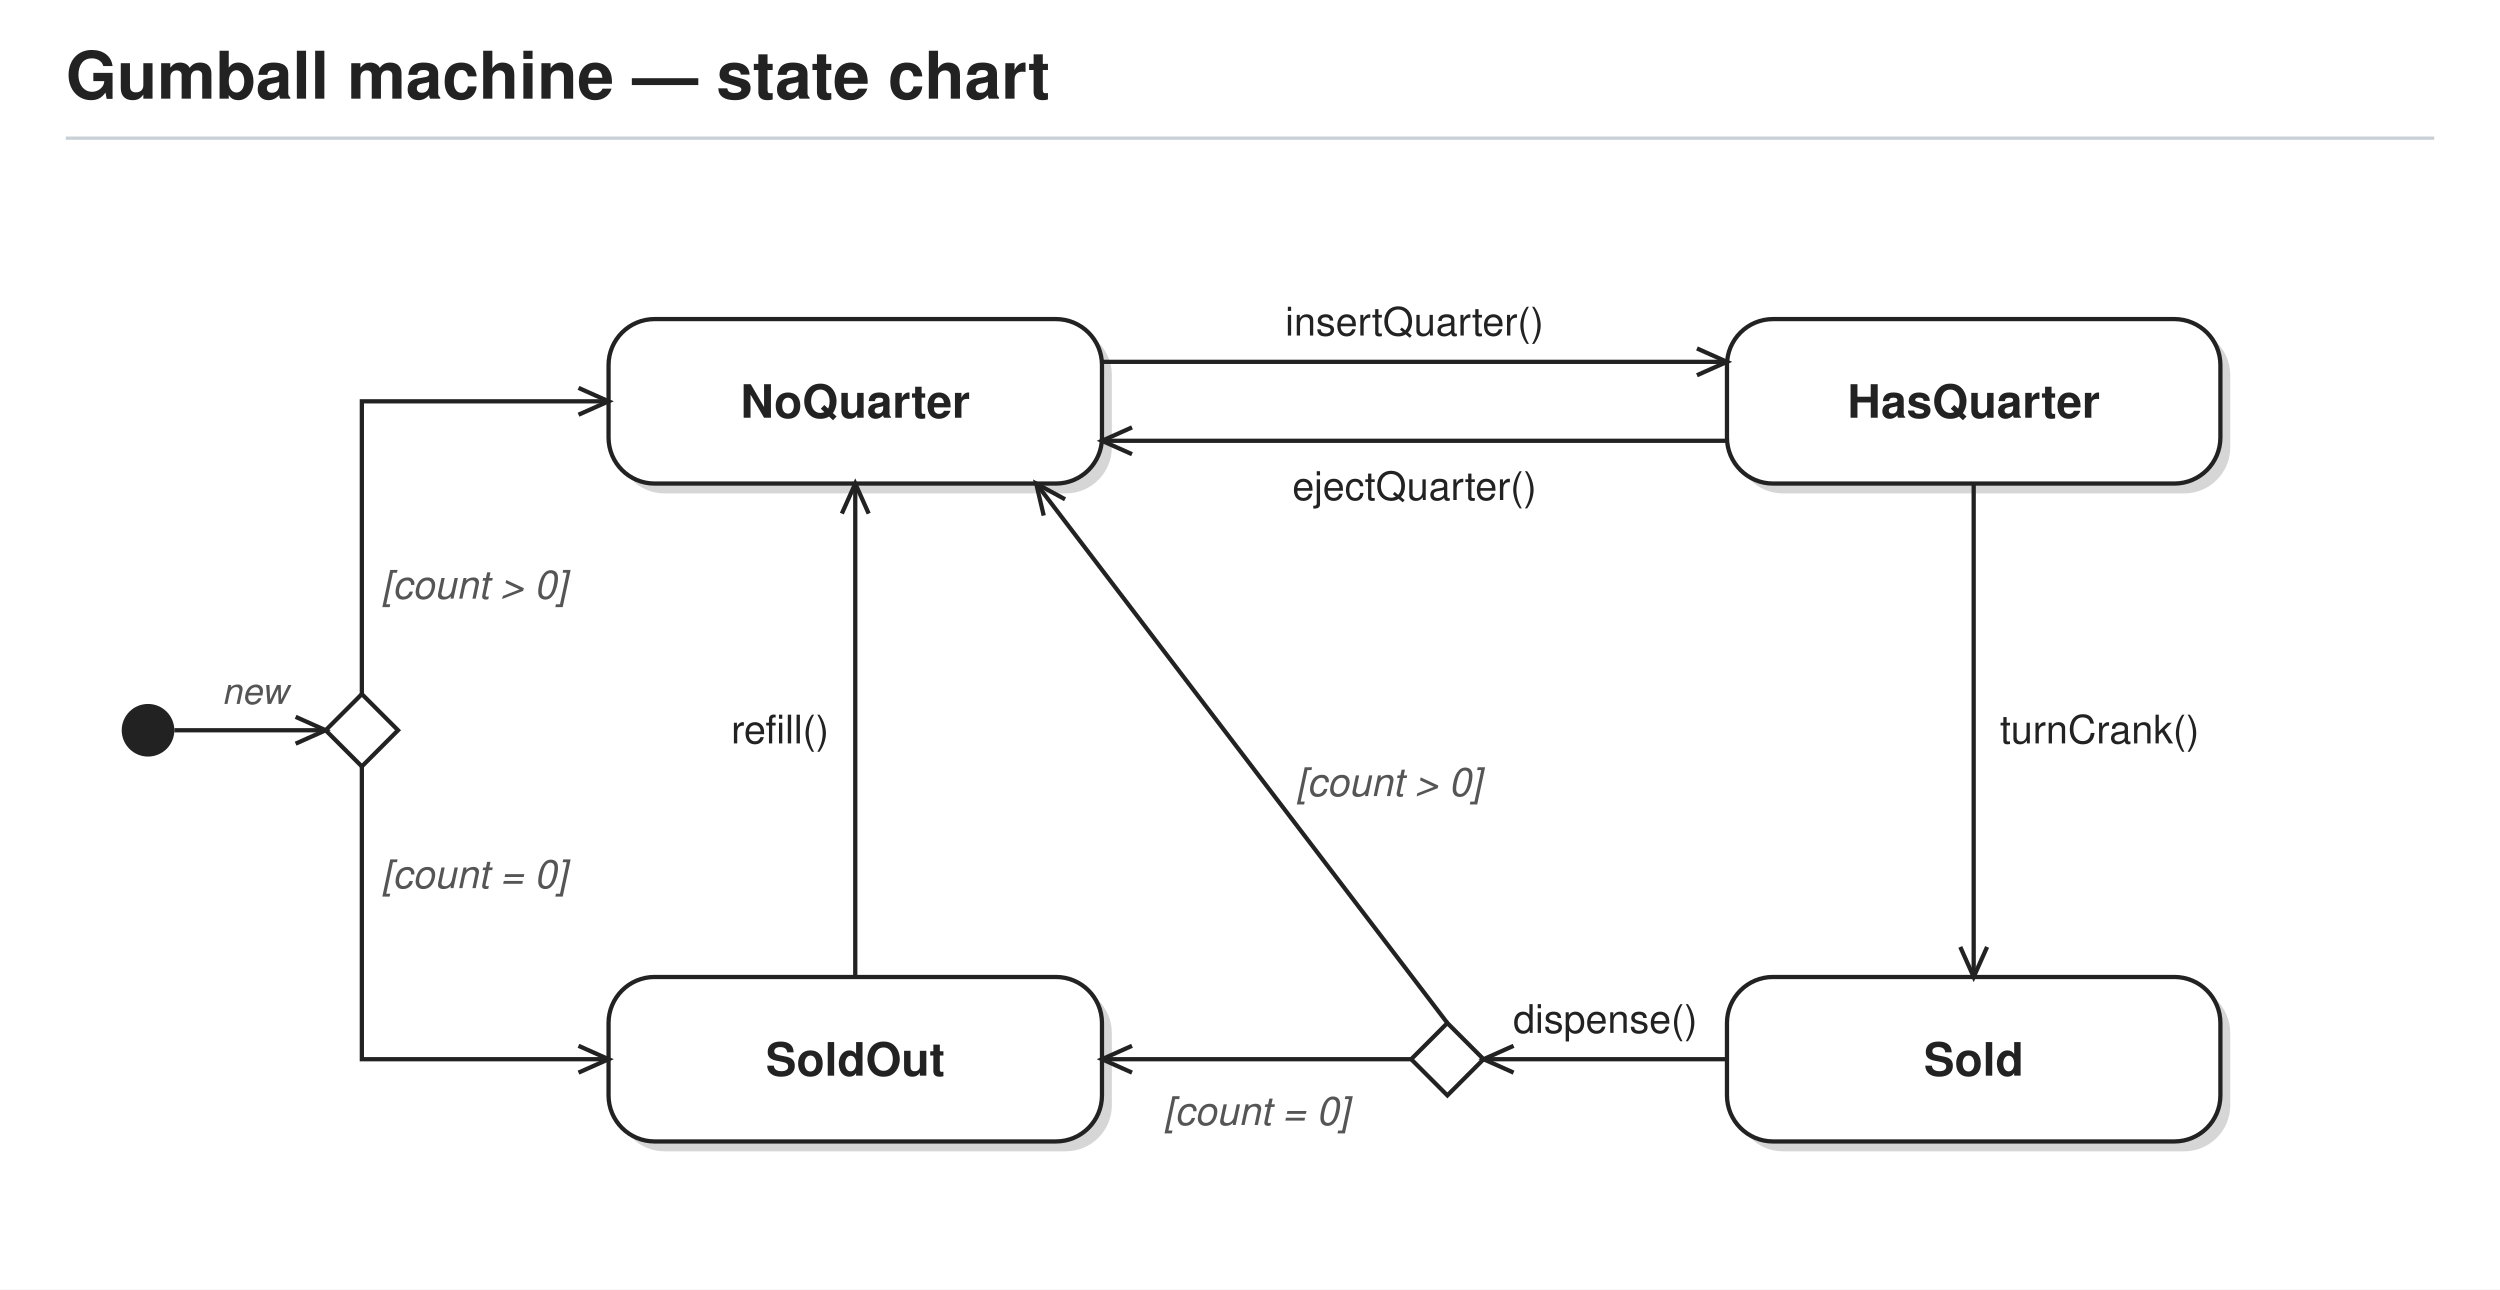
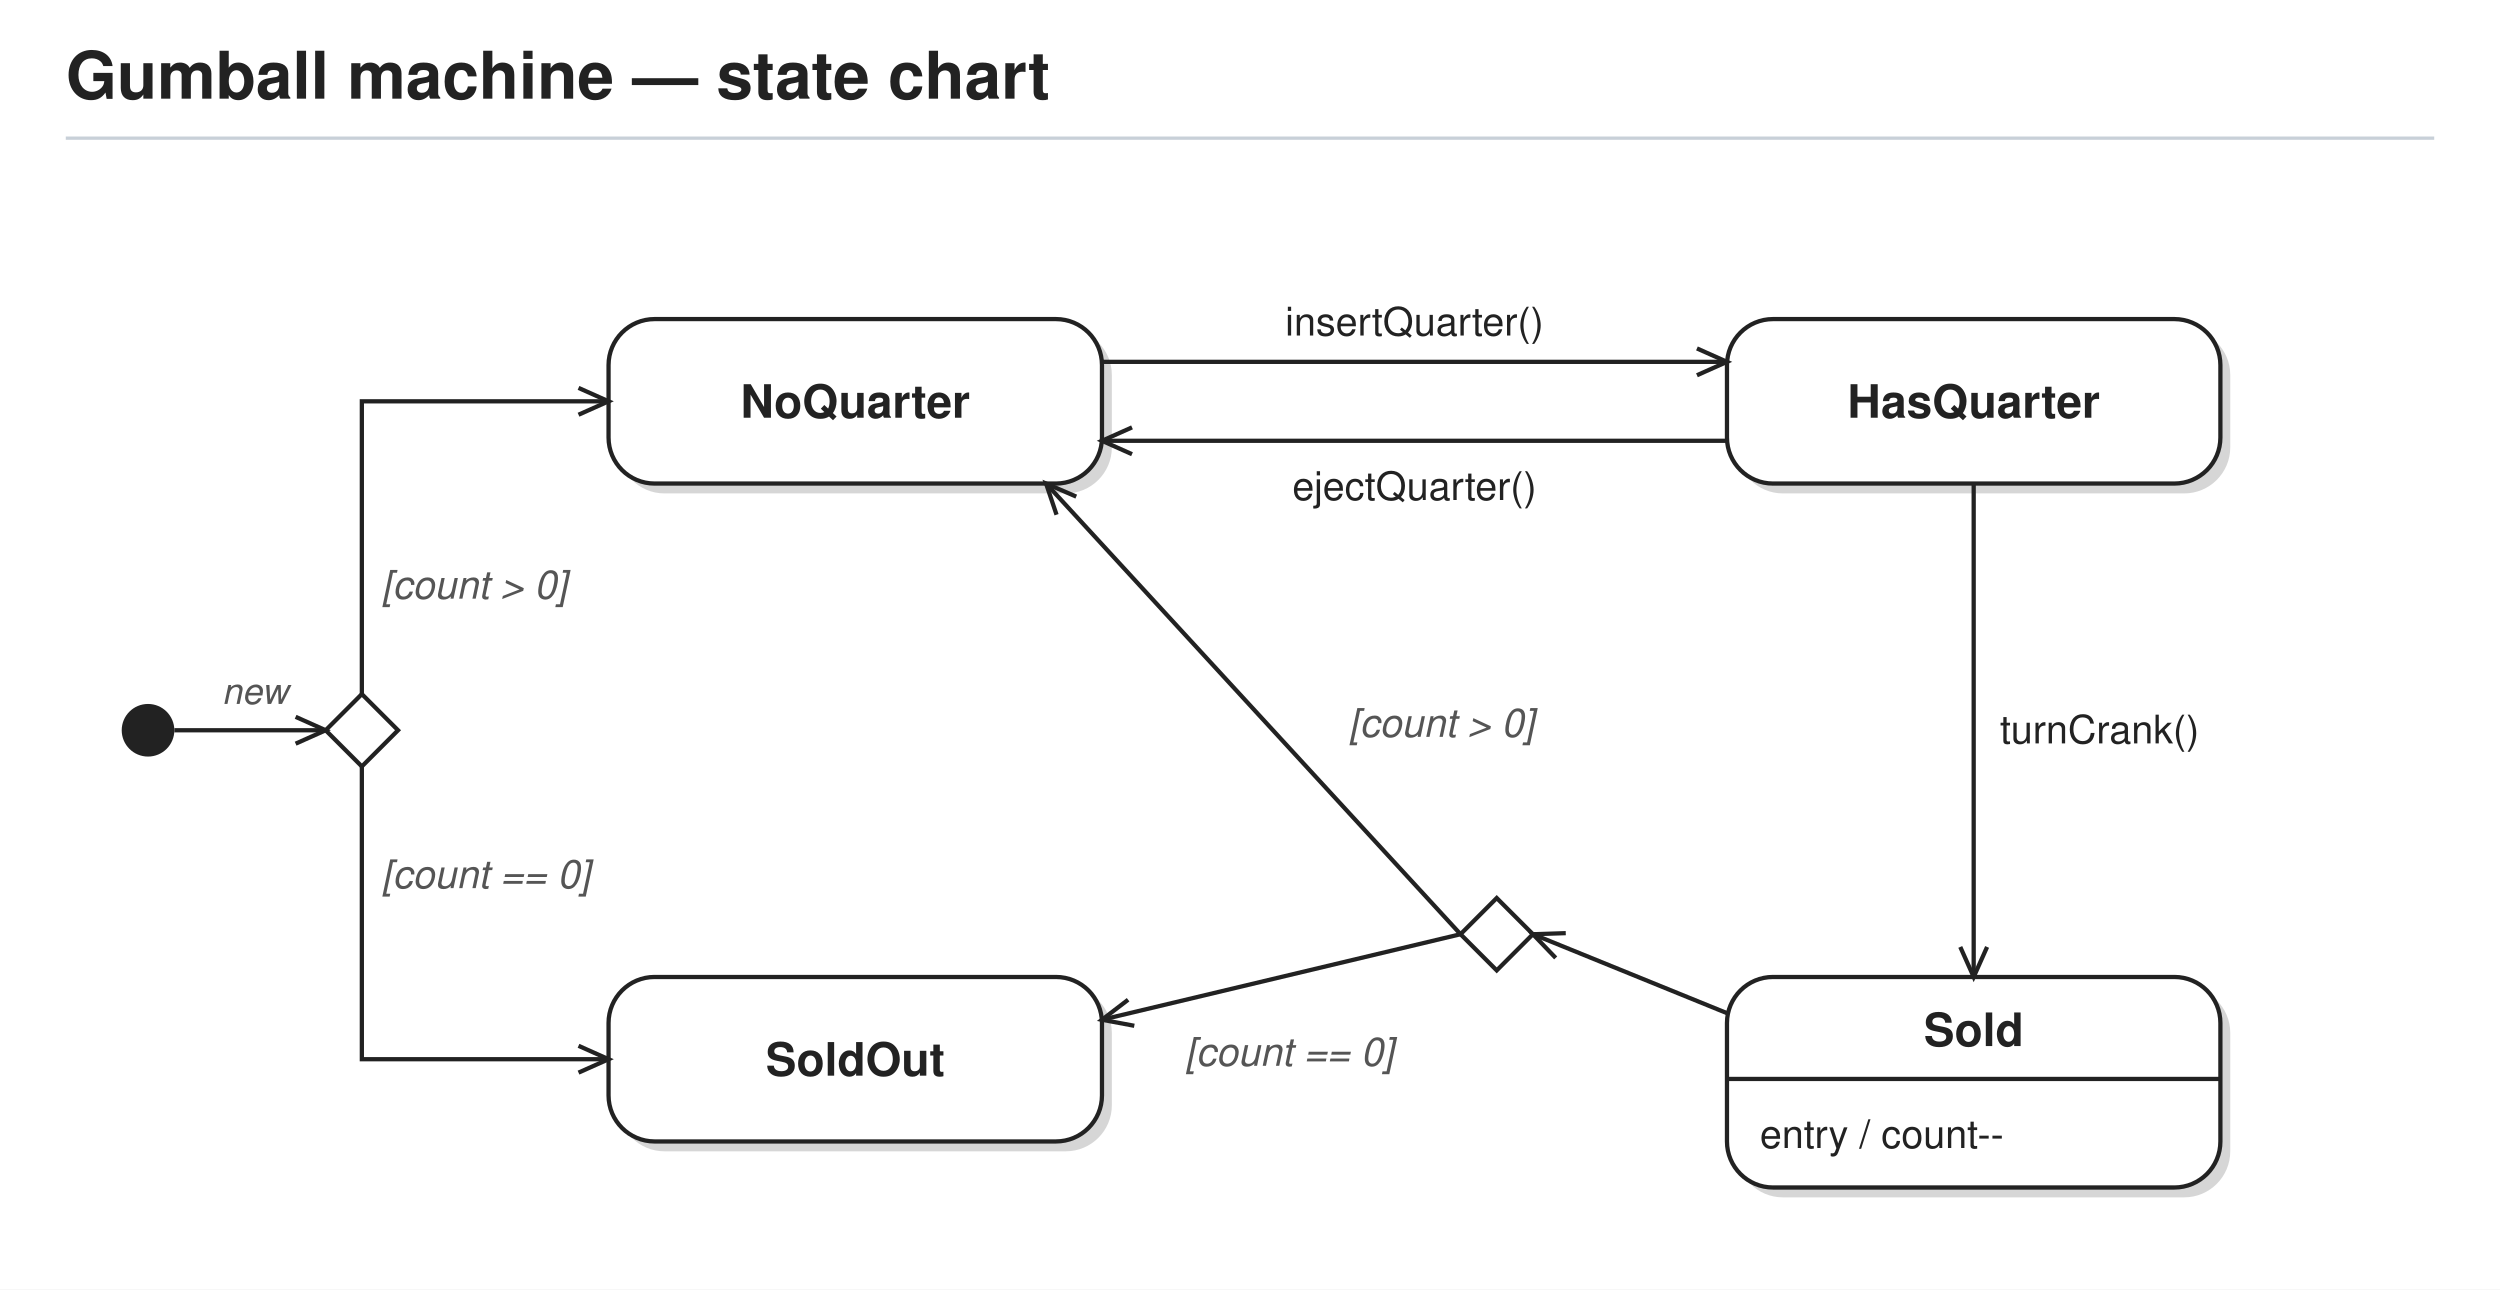
<svg xmlns="http://www.w3.org/2000/svg" viewBox="0 0 760 392" width="760" height="392" font-family="'Helvetica Neue', Helvetica, Arial, sans-serif">
  <rect width="760" height="392" fill="#fff" />
  <text x="20" y="30" font-size="20" font-weight="bold" fill="#222">Gumball machine — state chart</text>
  <line x1="20" y1="42" x2="740" y2="42" stroke="#c8d0d8" stroke-width="1" />
  <g transform="translate(0,52)">
    <rect x="188.0" y="48.0" width="150" height="50" rx="14" fill="#d6d6d6" />
    <rect x="185.0" y="45.0" width="150" height="50" rx="14" fill="#fff" stroke="#222" stroke-width="1.3" />
    <text x="260" y="75" font-size="14" text-anchor="middle" font-weight="bold" font-style="normal" fill="#222">NoQuarter</text>
    <rect x="528.0" y="48.0" width="150" height="50" rx="14" fill="#d6d6d6" />
    <rect x="525.0" y="45.0" width="150" height="50" rx="14" fill="#fff" stroke="#222" stroke-width="1.3" />
    <text x="600" y="75" font-size="14" text-anchor="middle" font-weight="bold" font-style="normal" fill="#222">HasQuarter</text>
    <rect x="188.0" y="248.0" width="150" height="50" rx="14" fill="#d6d6d6" />
    <rect x="185.0" y="245.0" width="150" height="50" rx="14" fill="#fff" stroke="#222" stroke-width="1.3" />
    <text x="260" y="275" font-size="14" text-anchor="middle" font-weight="bold" font-style="normal" fill="#222">SoldOut</text>
-     <rect x="528.0" y="248.0" width="150" height="50" rx="14" fill="#d6d6d6" />
-     <rect x="525.0" y="245.0" width="150" height="50" rx="14" fill="#fff" stroke="#222" stroke-width="1.3" />
-     <text x="600" y="275" font-size="14" text-anchor="middle" font-weight="bold" font-style="normal" fill="#222">Sold</text>
+     <rect x="528.0" y="248.0" width="150" height="64" rx="14" fill="#d6d6d6" />
+     <rect x="525.0" y="245.0" width="150" height="64" rx="14" fill="#fff" stroke="#222" stroke-width="1.3" />
+     <text x="600" y="266" font-size="14" text-anchor="middle" font-weight="bold" font-style="normal" fill="#222">Sold</text>
+     <line x1="525.0" y1="276" x2="675.0" y2="276" stroke="#222" stroke-width="1.3" />
+     <text x="535" y="297" font-size="12" text-anchor="start" fill="#222">entry / count--</text>
    <circle cx="45" cy="170" r="8" fill="#222" />
    <polygon points="110,159 121,170 110,181 99,170" fill="#fff" stroke="#222" stroke-width="1.3" />
    <polyline points="53,170 99,170" fill="none" stroke="#222" stroke-width="1.3" />
    <polyline points="89.869,165.922 99,170 89.869,174.078" fill="none" stroke="#222" stroke-width="1.3" />
    <text x="77.5" y="162" font-size="11" text-anchor="middle" font-weight="normal" font-style="italic" fill="#555">new</text>
    <polyline points="110,159 110,70 185.0,70" fill="none" stroke="#222" stroke-width="1.3" />
    <polyline points="175.869,65.922 185.0,70 175.869,74.078" fill="none" stroke="#222" stroke-width="1.3" />
    <text x="116" y="130" font-size="12" font-style="italic" fill="#555">[count &gt; 0]</text>
    <polyline points="110,181 110,270 185.0,270" fill="none" stroke="#222" stroke-width="1.3" />
    <polyline points="175.869,265.922 185.0,270 175.869,274.078" fill="none" stroke="#222" stroke-width="1.3" />
-     <text x="116" y="218" font-size="12" font-style="italic" fill="#555">[count = 0]</text>
+     <text x="116" y="218" font-size="12" font-style="italic" fill="#555">[count == 0]</text>
    <polyline points="335.0,58 525.0,58" fill="none" stroke="#222" stroke-width="1.3" />
    <polyline points="515.869,53.922 525.0,58 515.869,62.078" fill="none" stroke="#222" stroke-width="1.3" />
    <text x="430.0" y="50" font-size="12" text-anchor="middle" font-weight="normal" font-style="normal" fill="#222">insertQuarter()</text>
    <polyline points="525.0,82 335.0,82" fill="none" stroke="#222" stroke-width="1.3" />
    <polyline points="344.131,86.078 335.0,82 344.131,77.922" fill="none" stroke="#222" stroke-width="1.3" />
    <text x="430.0" y="100" font-size="12" text-anchor="middle" font-weight="normal" font-style="normal" fill="#222">ejectQuarter()</text>
    <polyline points="600,95.0 600,245.0" fill="none" stroke="#222" stroke-width="1.3" />
    <polyline points="604.078,235.869 600,245.0 595.922,235.869" fill="none" stroke="#222" stroke-width="1.3" />
    <text x="608" y="174.0" font-size="12" text-anchor="start" font-weight="normal" font-style="normal" fill="#222">turnCrank()</text>
-     <polygon points="440,259 451,270 440,281 429,270" fill="#fff" stroke="#222" stroke-width="1.3" />
-     <polyline points="525.0,270 451,270" fill="none" stroke="#222" stroke-width="1.3" />
-     <polyline points="460.131,274.078 451,270 460.131,265.922" fill="none" stroke="#222" stroke-width="1.3" />
-     <text x="488.0" y="262" font-size="12" text-anchor="middle" font-weight="normal" font-style="normal" fill="#222">dispense()</text>
-     <polyline points="440,259 315.0,95.0" fill="none" stroke="#222" stroke-width="1.3" />
-     <polyline points="317.292,104.734 315.0,95.0 323.778,99.79" fill="none" stroke="#222" stroke-width="1.3" />
-     <text x="394" y="190" font-size="12" font-style="italic" fill="#555">[count &gt; 0]</text>
-     <polyline points="429,270 335.0,270" fill="none" stroke="#222" stroke-width="1.3" />
-     <polyline points="344.131,274.078 335.0,270 344.131,265.922" fill="none" stroke="#222" stroke-width="1.3" />
-     <text x="382.0" y="290" font-size="12" text-anchor="middle" font-style="italic" fill="#555">[count = 0]</text>
-     <polyline points="260,245.0 260,95.0" fill="none" stroke="#222" stroke-width="1.3" />
-     <polyline points="255.922,104.131 260,95.0 264.078,104.131" fill="none" stroke="#222" stroke-width="1.3" />
-     <text x="252" y="174.0" font-size="12" text-anchor="end" font-weight="normal" font-style="normal" fill="#222">refill()</text>
+     <polygon points="455,221 466,232 455,243 444,232" fill="#fff" stroke="#222" stroke-width="1.3" />
+     <polyline points="525,256 466,232" fill="none" stroke="#222" stroke-width="1.3" />
+     <polyline points="472.93,239.21 466.00,232.00 475.99,231.67" fill="none" stroke="#222" stroke-width="1.3" />
+     <polyline points="444,232 318,95" fill="none" stroke="#222" stroke-width="1.3" />
+     <polyline points="321.19,104.48 318.00,95.00 327.18,98.97" fill="none" stroke="#222" stroke-width="1.3" />
+     <text x="410" y="172" font-size="12" font-style="italic" fill="#555">[count &gt; 0]</text>
+     <polyline points="444,232 335,258" fill="none" stroke="#222" stroke-width="1.3" />
+     <polyline points="344.83,259.84 335.00,258.00 342.94,251.92" fill="none" stroke="#222" stroke-width="1.3" />
+     <text x="392" y="272" font-size="12" text-anchor="middle" font-style="italic" fill="#555">[count == 0]</text>
  </g>
</svg>
